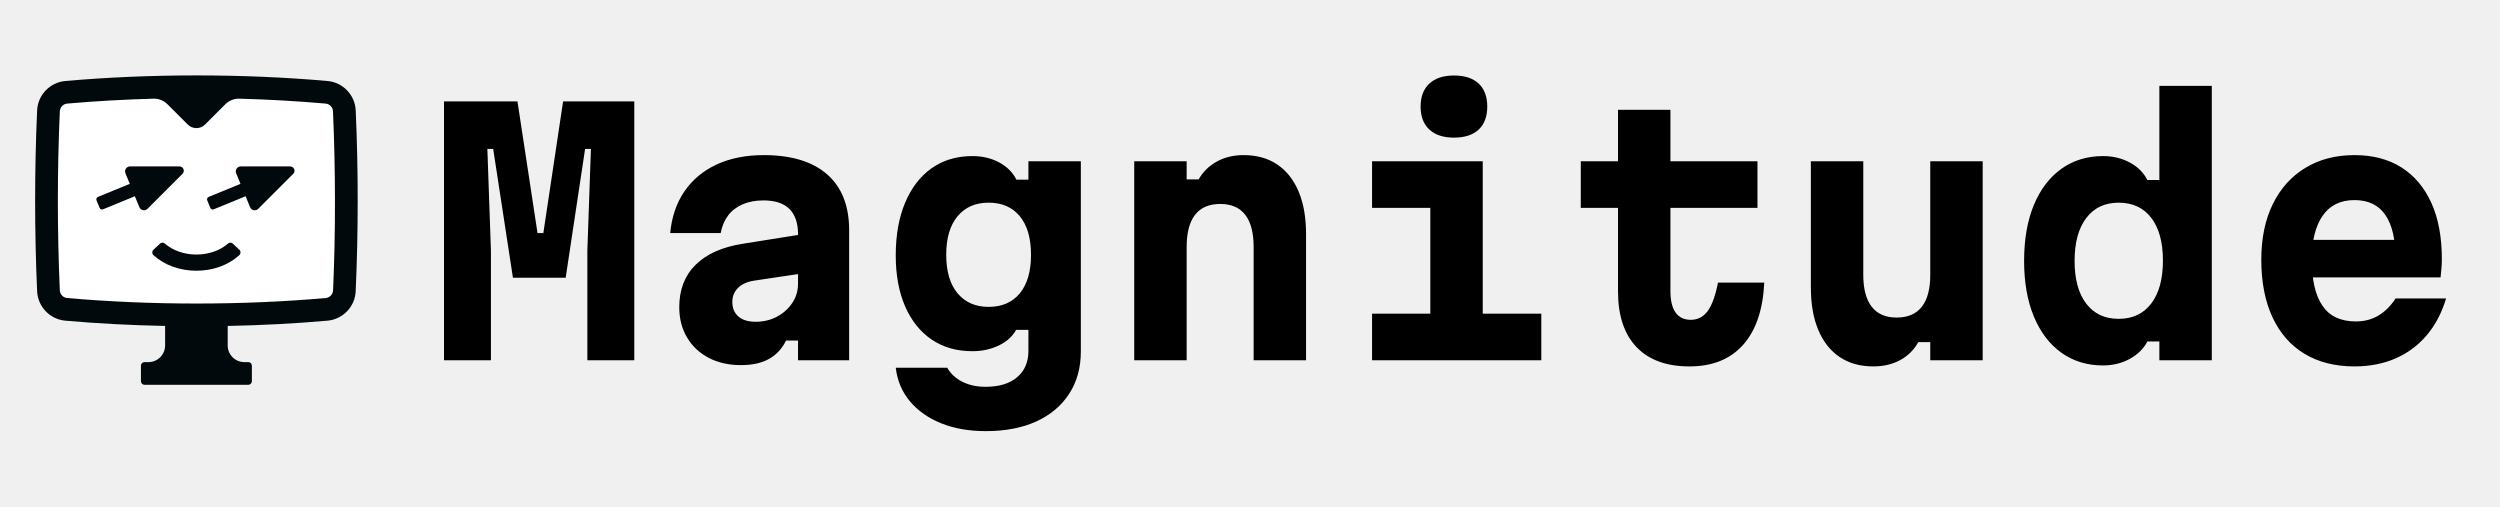
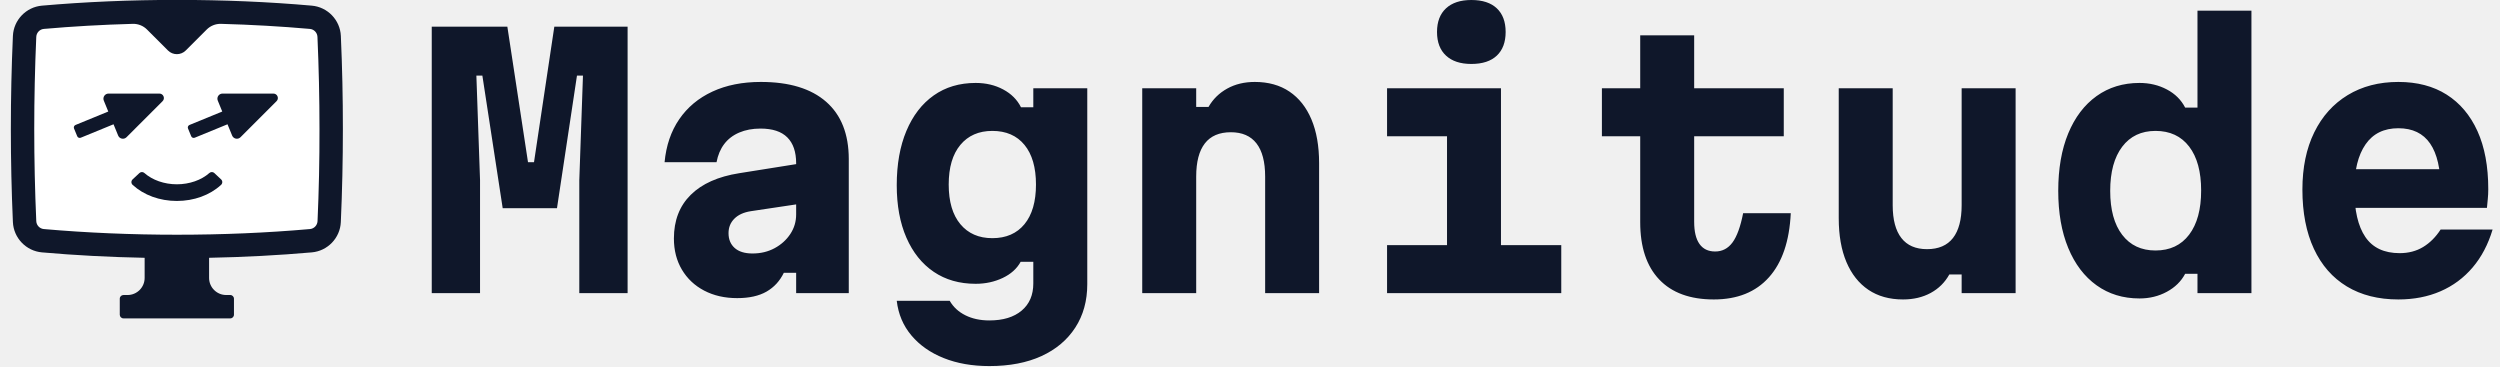
- <svg xmlns="http://www.w3.org/2000/svg" width="2317.74" height="469.7" viewBox="167.4 80 2317.74 469.7">
+ <svg xmlns="http://www.w3.org/2000/svg" viewBox="197 150.00 2238 329.70" width="560" height="82">
  <g transform="translate(200, 150) scale(4.510017)">
    <g transform="translate(-16.84862,-22.16276)">
      <g transform="matrix(0.5464893,0,0,0.5464893,185802.94,255480.32)">
        <g transform="translate(-340323.19,-467692.65)">
          <rect x="367.33" y="246.74" width="107.8" height="80.12" style="fill:#ffffff" />
          <g>
-             <path d="m 434.63,302.73 c -0.5,-0.47 -1.28,-0.49 -1.8,-0.03 -2.94,2.61 -7.29,4.14 -11.89,4.14 -4.6,0 -8.94,-1.53 -11.89,-4.14 -0.52,-0.46 -1.29,-0.44 -1.8,0.03 l -2.5,2.33 c -0.58,0.55 -0.56,1.46 0.03,2 4.08,3.74 9.88,5.87 16.15,5.87 6.27,0 12.07,-2.12 16.15,-5.87 0.59,-0.54 0.61,-1.46 0.03,-2 z" style="fill:#02090c" />
-             <path d="m 480.86,252.62 c -0.26,-5.79 -4.82,-10.55 -10.61,-11.06 -15.89,-1.4 -32.48,-2.1 -49.31,-2.1 -16.83,0 -33.42,0.71 -49.31,2.1 -5.79,0.51 -10.35,5.26 -10.61,11.06 -0.5,11.2 -0.75,22.65 -0.75,34.02 0,11.37 0.25,22.81 0.75,34.02 0.26,5.79 4.82,10.55 10.61,11.06 12.17,1.07 24.75,1.73 37.53,1.98 v 7.35 c 0,3.45 -2.8,6.25 -6.25,6.25 h -1.49 c -0.74,0 -1.35,0.6 -1.35,1.35 v 5.84 c 0,0.74 0.6,1.35 1.35,1.35 h 39.03 c 0.74,0 1.35,-0.6 1.35,-1.35 v -5.84 c 0,-0.74 -0.6,-1.35 -1.35,-1.35 h -1.49 c -3.45,0 -6.25,-2.8 -6.25,-6.25 v -7.35 c 12.78,-0.25 25.36,-0.91 37.53,-1.98 5.79,-0.51 10.35,-5.26 10.61,-11.06 0.5,-11.2 0.75,-22.65 0.75,-34.02 0.01,-11.37 -0.24,-22.82 -0.74,-34.02 z m -8.52,67.67 c -0.07,1.53 -1.26,2.78 -2.78,2.91 -15.66,1.38 -32.01,2.07 -48.61,2.07 -16.6,0 -32.95,-0.7 -48.61,-2.07 -1.53,-0.13 -2.72,-1.38 -2.78,-2.91 -0.49,-11.08 -0.74,-22.41 -0.74,-33.66 0,-11.25 0.25,-22.57 0.74,-33.66 0.07,-1.53 1.26,-2.78 2.78,-2.91 10.56,-0.93 21.44,-1.54 32.49,-1.85 1.94,-0.05 3.83,0.7 5.2,2.08 l 7.65,7.65 c 1.8,1.8 4.71,1.8 6.51,0 l 7.65,-7.65 c 1.38,-1.38 3.26,-2.13 5.2,-2.08 11.05,0.3 21.94,0.92 32.49,1.85 1.53,0.13 2.72,1.38 2.78,2.91 0.49,11.08 0.74,22.41 0.74,33.66 0.03,11.25 -0.22,22.58 -0.71,33.66 z" style="fill:#02090c" />
-             <path d="m 456.21,273.69 h -18.59 c -1.33,0 -2.24,1.35 -1.73,2.58 l 1.63,3.98 -11.97,4.91 c -0.51,0.21 -0.75,0.79 -0.54,1.3 l 1.16,2.82 c 0.21,0.51 0.79,0.75 1.3,0.54 l 11.97,-4.91 1.69,4.12 c 0.51,1.24 2.11,1.56 3.06,0.61 l 13.18,-13.18 c 1.02,-1.01 0.29,-2.77 -1.16,-2.77 z" style="fill:#02090c" />
-             <path d="m 414.56,273.69 h -18.59 c -1.33,0 -2.24,1.35 -1.73,2.58 l 1.63,3.98 -11.97,4.91 c -0.51,0.21 -0.75,0.79 -0.54,1.3 l 1.16,2.82 c 0.21,0.51 0.79,0.75 1.3,0.54 l 11.97,-4.91 1.69,4.12 c 0.51,1.24 2.11,1.56 3.06,0.61 l 13.18,-13.18 c 1.02,-1.01 0.29,-2.77 -1.16,-2.77 z" style="fill:#02090c" />
+             <path d="m 434.63,302.73 c -0.5,-0.47 -1.28,-0.49 -1.8,-0.03 -2.94,2.61 -7.29,4.14 -11.89,4.14 -4.6,0 -8.94,-1.53 -11.89,-4.14 -0.52,-0.46 -1.29,-0.44 -1.8,0.03 l -2.5,2.33 c -0.58,0.55 -0.56,1.46 0.03,2 4.08,3.74 9.88,5.87 16.15,5.87 6.27,0 12.07,-2.12 16.15,-5.87 0.59,-0.54 0.61,-1.46 0.03,-2 z" style="fill:#0F172A" />
+             <path d="m 480.86,252.62 c -0.26,-5.79 -4.82,-10.55 -10.61,-11.06 -15.89,-1.4 -32.48,-2.1 -49.31,-2.1 -16.83,0 -33.42,0.71 -49.31,2.1 -5.79,0.51 -10.35,5.26 -10.61,11.06 -0.5,11.2 -0.75,22.65 -0.75,34.02 0,11.37 0.25,22.81 0.75,34.02 0.26,5.79 4.82,10.55 10.61,11.06 12.17,1.07 24.75,1.73 37.53,1.98 v 7.35 c 0,3.45 -2.8,6.25 -6.25,6.25 h -1.49 c -0.74,0 -1.35,0.6 -1.35,1.35 v 5.84 c 0,0.74 0.6,1.35 1.35,1.35 h 39.03 c 0.74,0 1.35,-0.6 1.35,-1.35 v -5.84 c 0,-0.74 -0.6,-1.35 -1.35,-1.35 h -1.49 c -3.45,0 -6.25,-2.8 -6.25,-6.25 v -7.35 c 12.78,-0.25 25.36,-0.91 37.53,-1.98 5.79,-0.51 10.35,-5.26 10.61,-11.06 0.5,-11.2 0.75,-22.65 0.75,-34.02 0.01,-11.37 -0.24,-22.82 -0.74,-34.02 z m -8.52,67.67 c -0.07,1.53 -1.26,2.78 -2.78,2.91 -15.66,1.38 -32.01,2.07 -48.61,2.07 -16.6,0 -32.95,-0.7 -48.61,-2.07 -1.53,-0.13 -2.72,-1.38 -2.78,-2.91 -0.49,-11.08 -0.74,-22.41 -0.74,-33.66 0,-11.25 0.25,-22.57 0.74,-33.66 0.07,-1.53 1.26,-2.78 2.78,-2.91 10.56,-0.93 21.44,-1.54 32.49,-1.85 1.94,-0.05 3.83,0.7 5.2,2.08 l 7.65,7.65 c 1.8,1.8 4.71,1.8 6.51,0 l 7.65,-7.65 c 1.38,-1.38 3.26,-2.13 5.2,-2.08 11.05,0.3 21.94,0.92 32.49,1.85 1.53,0.13 2.72,1.38 2.78,2.91 0.49,11.08 0.74,22.41 0.74,33.66 0.03,11.25 -0.22,22.58 -0.71,33.66 z" style="fill:#0F172A" />
+             <path d="m 456.21,273.69 h -18.59 c -1.33,0 -2.24,1.35 -1.73,2.58 l 1.63,3.98 -11.97,4.91 c -0.51,0.21 -0.75,0.79 -0.54,1.3 l 1.16,2.82 c 0.21,0.51 0.79,0.75 1.3,0.54 l 11.97,-4.91 1.69,4.12 c 0.51,1.24 2.11,1.56 3.06,0.61 l 13.18,-13.18 c 1.02,-1.01 0.29,-2.77 -1.16,-2.77 z" style="fill:#0F172A" />
+             <path d="m 414.56,273.69 h -18.59 c -1.33,0 -2.24,1.35 -1.73,2.58 l 1.63,3.98 -11.97,4.91 c -0.51,0.21 -0.75,0.79 -0.54,1.3 l 1.16,2.82 c 0.21,0.51 0.79,0.75 1.3,0.54 l 11.97,-4.91 1.69,4.12 c 0.51,1.24 2.11,1.56 3.06,0.61 l 13.18,-13.18 c 1.02,-1.01 0.29,-2.77 -1.16,-2.77 z" style="fill:#0F172A" />
          </g>
        </g>
      </g>
    </g>
  </g>
  <g transform="translate(562.2398, 414)">
-     <path d="M60.30 0L16.80 0L16.80-240L84.90-240L103.50-117.90L108.90-117.90L127.20-240L193.20-240L193.20 0L149.70 0L149.70-101.70L153-195.90L147.60-195.90L129.60-76.50L80.70-76.50L62.40-195.90L57-195.90L60.30-101.70L60.30 0ZM293.70-108L348.30-116.70L348.30-80.40L304.20-73.80Q294.60-72.30 289.35-67.05Q284.10-61.80 284.10-54L284.10-54Q284.10-45.60 289.65-40.65Q295.20-35.70 305.70-35.70L305.70-35.70Q316.80-35.70 325.65-40.50Q334.50-45.30 339.75-53.25Q345-61.20 345-70.80L345-70.80L345-117Q345-132.30 337.05-140.25Q329.10-148.20 312.90-148.20L312.90-148.20Q302.10-148.20 293.70-144.60Q285.30-141 280.20-134.25Q275.10-127.50 273.30-117.90L273.30-117.90L226.50-117.90Q228.60-140.40 239.70-156.60Q250.80-172.80 269.55-181.50Q288.30-190.20 313.20-190.20L313.20-190.20Q351.60-190.20 372-172.35Q392.40-154.50 392.40-120.60L392.40-120.60L392.40 0L345 0L345-18.30L333.90-18.30Q328.50-7.20 318.30-1.35Q308.10 4.50 291.90 4.50L291.90 4.50Q275.10 4.50 262.20-2.25Q249.30-9 242.10-21.15Q234.90-33.30 234.90-49.20L234.90-49.20Q234.90-73.50 250.05-88.50Q265.20-103.50 293.70-108L293.70-108ZM607.20-184.50L607.20-8.10Q607.20 14.40 596.40 31.05Q585.60 47.70 565.95 56.70Q546.30 65.70 519 65.70L519 65.70Q495.90 65.70 477.90 58.50Q459.90 51.30 448.80 38.10Q437.70 24.90 435.60 6.90L435.60 6.90L483.30 6.90Q488.10 15.30 497.40 19.95Q506.70 24.60 519 24.60L519 24.60Q537.60 24.60 548.10 15.75Q558.60 6.90 558.60-8.70L558.60-8.70L558.60-28.20L547.20-28.20Q542.10-18.90 531-13.65Q519.90-8.40 506.70-8.40L506.70-8.40Q484.80-8.40 468.90-19.20Q453-30 444.30-49.95Q435.60-69.90 435.60-97.20L435.60-97.20Q435.60-125.40 444.30-146.10Q453-166.80 468.90-178.05Q484.80-189.30 506.70-189.30L506.70-189.30Q520.50-189.30 531.45-183.45Q542.40-177.60 547.50-167.40L547.50-167.40L558.60-167.40L558.60-184.50L607.20-184.50ZM482.40-97.80L482.40-97.80Q482.40-74.70 492.90-62.10Q503.40-49.50 521.70-49.50L521.70-49.50Q540.30-49.50 550.65-62.10Q561-74.70 561-97.80L561-97.80Q561-120.90 550.65-133.50Q540.30-146.10 521.70-146.10L521.70-146.10Q503.40-146.10 492.90-133.50Q482.40-120.90 482.40-97.80ZM705.30 0L656.70 0L656.70-184.50L705.30-184.50L705.30-167.70L716.40-167.70Q722.40-178.20 733.20-184.20Q744-190.20 758.10-190.20L758.10-190.20Q776.40-190.20 789.30-181.50Q802.20-172.80 809.10-156.45Q816-140.10 816-117L816-117L816 0L767.40 0L767.40-105Q767.40-124.80 759.60-134.85Q751.80-144.90 736.50-144.90L736.50-144.90Q720.90-144.90 713.10-134.85Q705.30-124.80 705.30-105L705.30-105L705.30 0ZM877.20-141.30L877.20-184.50L979.80-184.50L979.80-43.20L1034.10-43.20L1034.10 0L877.20 0L877.20-43.20L931.20-43.20L931.20-141.30L877.20-141.30ZM953.10-206.40L953.10-206.40Q938.40-206.40 930.30-213.90Q922.20-221.40 922.20-235.20L922.20-235.20Q922.20-249 930.30-256.50Q938.40-264 953.10-264L953.10-264Q968.10-264 976.05-256.50Q984-249 984-235.20L984-235.20Q984-221.40 976.05-213.90Q968.10-206.40 953.10-206.40ZM1105.20-232.20L1153.80-232.20L1153.80-184.50L1234.50-184.50L1234.50-141.30L1153.80-141.30L1153.80-64.20Q1153.80-51 1158.60-44.25Q1163.40-37.50 1172.70-37.50L1172.70-37.50Q1182.30-37.50 1188.30-45.60Q1194.30-53.70 1197.90-72L1197.90-72L1240.80-72Q1239-34.20 1221.15-14.25Q1203.30 5.70 1171.50 5.70L1171.50 5.70Q1139.40 5.70 1122.30-12.30Q1105.20-30.30 1105.20-63.90L1105.20-63.90L1105.20-141.30L1070.70-141.30L1070.70-184.50L1105.20-184.50L1105.20-232.20ZM1394.70-184.50L1443.30-184.50L1443.30 0L1394.70 0L1394.70-16.80L1383.60-16.80Q1377.60-6 1366.80-0.15Q1356 5.70 1341.90 5.70L1341.90 5.70Q1323.60 5.70 1310.70-3Q1297.80-11.70 1290.90-28.05Q1284-44.40 1284-67.50L1284-67.50L1284-184.50L1332.60-184.50L1332.60-79.20Q1332.60-59.70 1340.40-49.65Q1348.20-39.60 1363.50-39.60L1363.50-39.60Q1379.10-39.60 1386.90-49.65Q1394.70-59.70 1394.70-79.20L1394.70-79.20L1394.70-184.50ZM1554.90 4.80L1554.90 4.80Q1532.70 4.80 1516.20-7.05Q1499.70-18.90 1490.70-40.65Q1481.70-62.40 1481.70-92.10L1481.70-92.10Q1481.70-122.10 1490.70-143.85Q1499.70-165.60 1516.20-177.45Q1532.70-189.30 1554.90-189.30L1554.90-189.30Q1568.40-189.30 1579.50-183.45Q1590.60-177.60 1596-167.10L1596-167.10L1607.10-167.10L1607.10-254.40L1655.70-254.40L1655.70 0L1607.10 0L1607.10-17.40L1596-17.40Q1590.60-7.20 1579.50-1.20Q1568.40 4.80 1554.90 4.80ZM1569.30-38.40L1569.30-38.40Q1588.80-38.40 1599.60-52.65Q1610.40-66.90 1610.40-92.40L1610.40-92.40Q1610.40-117.90 1599.60-132Q1588.80-146.10 1569.30-146.10L1569.30-146.10Q1550.10-146.10 1539.30-131.85Q1528.50-117.60 1528.50-92.10L1528.50-92.10Q1528.50-66.60 1539.30-52.50Q1550.10-38.40 1569.30-38.40ZM1739.70-76.80L1739.70-111.60L1842-111.60L1826.10-93.60Q1826.10-120.90 1816.65-134.70Q1807.20-148.50 1788-148.50L1788-148.50Q1768.50-148.50 1758.45-133.95Q1748.40-119.40 1748.40-93.30L1748.40-93.30Q1748.40-65.10 1758.30-50.55Q1768.20-36 1789.20-36L1789.20-36Q1801.20-36 1810.35-41.55Q1819.50-47.10 1826.10-57.30L1826.10-57.30L1872.90-57.30Q1866.90-37.20 1854.90-23.10Q1842.90-9 1825.95-1.65Q1809 5.70 1788 5.70L1788 5.70Q1761 5.70 1741.65-6Q1722.30-17.70 1711.95-39.90Q1701.60-62.10 1701.60-93.30L1701.60-93.30Q1701.60-123 1712.25-144.75Q1722.90-166.50 1742.40-178.35Q1761.90-190.20 1788-190.20L1788-190.20Q1813.50-190.20 1831.50-178.80Q1849.50-167.40 1859.25-145.95Q1869-124.50 1869-93.60L1869-93.60Q1869-88.80 1868.55-84.60Q1868.10-80.40 1867.80-76.80L1867.80-76.80L1739.70-76.80Z" fill="#000000" />
+     <path d="M60.30 0L16.80 0L16.80-240L84.90-240L103.50-117.90L108.90-117.90L127.20-240L193.20-240L193.20 0L149.70 0L149.70-101.70L153-195.90L147.60-195.90L129.60-76.50L80.70-76.50L62.40-195.90L57-195.90L60.30-101.70L60.30 0ZM293.70-108L348.30-116.70L348.30-80.40L304.20-73.80Q294.60-72.30 289.35-67.05Q284.10-61.80 284.10-54L284.10-54Q284.10-45.60 289.65-40.65Q295.20-35.70 305.70-35.70L305.70-35.70Q316.80-35.70 325.65-40.50Q334.50-45.30 339.75-53.25Q345-61.20 345-70.80L345-70.80L345-117Q345-132.30 337.05-140.25Q329.10-148.20 312.90-148.20L312.90-148.20Q302.10-148.20 293.70-144.60Q285.30-141 280.20-134.25Q275.10-127.50 273.30-117.90L273.30-117.90L226.50-117.90Q228.60-140.40 239.70-156.60Q250.80-172.80 269.55-181.50Q288.30-190.20 313.20-190.20L313.20-190.20Q351.60-190.20 372-172.35Q392.40-154.50 392.40-120.60L392.40-120.60L392.40 0L345 0L345-18.30L333.90-18.30Q328.50-7.20 318.30-1.35Q308.10 4.50 291.90 4.50L291.90 4.50Q275.10 4.50 262.20-2.25Q249.30-9 242.10-21.15Q234.90-33.30 234.90-49.20L234.90-49.20Q234.90-73.50 250.05-88.50Q265.20-103.50 293.70-108L293.70-108ZM607.20-184.50L607.20-8.10Q607.20 14.40 596.40 31.05Q585.60 47.70 565.95 56.70Q546.30 65.70 519 65.70L519 65.70Q495.90 65.70 477.90 58.50Q459.90 51.30 448.80 38.10Q437.70 24.90 435.60 6.90L435.60 6.90L483.30 6.90Q488.10 15.30 497.40 19.95Q506.70 24.60 519 24.60L519 24.60Q537.60 24.60 548.10 15.75Q558.60 6.90 558.60-8.70L558.60-8.70L558.60-28.20L547.20-28.20Q542.10-18.90 531-13.65Q519.90-8.40 506.70-8.40L506.70-8.40Q484.80-8.40 468.90-19.20Q453-30 444.30-49.95Q435.60-69.90 435.60-97.20L435.60-97.20Q435.60-125.40 444.30-146.10Q453-166.80 468.90-178.05Q484.80-189.30 506.70-189.30L506.70-189.30Q520.50-189.30 531.45-183.45Q542.40-177.60 547.50-167.40L547.50-167.40L558.60-167.40L558.60-184.50L607.20-184.50ZM482.40-97.80L482.40-97.80Q482.40-74.70 492.90-62.10Q503.40-49.50 521.70-49.50L521.70-49.50Q540.30-49.50 550.65-62.10Q561-74.70 561-97.80L561-97.80Q561-120.90 550.65-133.50Q540.30-146.10 521.70-146.10L521.70-146.10Q503.40-146.10 492.90-133.50Q482.40-120.90 482.40-97.80ZM705.30 0L656.70 0L656.70-184.50L705.30-184.50L705.30-167.70L716.40-167.70Q722.40-178.20 733.20-184.20Q744-190.20 758.10-190.20L758.10-190.20Q776.40-190.20 789.30-181.50Q802.20-172.80 809.10-156.45Q816-140.10 816-117L816-117L816 0L767.40 0L767.40-105Q767.40-124.80 759.60-134.85Q751.80-144.90 736.50-144.90L736.50-144.90Q720.90-144.90 713.10-134.85Q705.30-124.80 705.30-105L705.30-105L705.30 0ZM877.20-141.30L877.20-184.50L979.80-184.50L979.80-43.20L1034.10-43.20L1034.10 0L877.20 0L877.20-43.20L931.20-43.20L931.20-141.30L877.20-141.30ZM953.10-206.40L953.10-206.40Q938.40-206.40 930.30-213.90Q922.20-221.40 922.20-235.20L922.20-235.20Q922.20-249 930.30-256.50Q938.40-264 953.10-264L953.10-264Q968.10-264 976.05-256.50Q984-249 984-235.20L984-235.20Q984-221.40 976.05-213.90Q968.10-206.40 953.10-206.40ZM1105.20-232.20L1153.80-232.20L1153.80-184.50L1234.50-184.50L1234.50-141.30L1153.80-141.30L1153.80-64.20Q1153.80-51 1158.60-44.25Q1163.40-37.50 1172.70-37.50L1172.70-37.50Q1182.30-37.50 1188.30-45.60Q1194.30-53.70 1197.90-72L1197.90-72L1240.80-72Q1239-34.20 1221.15-14.25Q1203.30 5.70 1171.50 5.70L1171.50 5.70Q1139.40 5.70 1122.30-12.30Q1105.20-30.30 1105.20-63.90L1105.20-63.90L1105.20-141.30L1070.70-141.30L1070.70-184.50L1105.20-184.50L1105.20-232.20ZM1394.70-184.50L1443.30-184.50L1443.30 0L1394.70 0L1394.70-16.80L1383.60-16.80Q1377.60-6 1366.80-0.15Q1356 5.70 1341.90 5.70L1341.90 5.70Q1323.60 5.70 1310.70-3Q1297.80-11.70 1290.90-28.05Q1284-44.40 1284-67.50L1284-67.50L1284-184.50L1332.60-184.50L1332.60-79.20Q1332.60-59.70 1340.40-49.65Q1348.20-39.60 1363.50-39.60L1363.50-39.60Q1379.10-39.60 1386.90-49.65Q1394.70-59.70 1394.70-79.20L1394.70-79.20L1394.70-184.50ZM1554.90 4.80L1554.90 4.80Q1532.70 4.80 1516.20-7.05Q1499.70-18.90 1490.70-40.65Q1481.70-62.40 1481.70-92.10L1481.70-92.10Q1481.70-122.10 1490.70-143.85Q1499.70-165.60 1516.20-177.45Q1532.70-189.30 1554.90-189.30L1554.90-189.30Q1568.40-189.30 1579.50-183.45Q1590.60-177.60 1596-167.10L1596-167.10L1607.10-167.10L1607.10-254.40L1655.70-254.40L1655.70 0L1607.10 0L1607.10-17.40L1596-17.40Q1590.60-7.20 1579.50-1.20Q1568.40 4.80 1554.90 4.80ZM1569.30-38.40L1569.30-38.40Q1588.80-38.40 1599.60-52.65Q1610.40-66.90 1610.40-92.40L1610.40-92.40Q1610.40-117.90 1599.60-132Q1588.80-146.10 1569.30-146.10L1569.30-146.10Q1550.10-146.10 1539.30-131.85Q1528.50-117.60 1528.50-92.10L1528.50-92.10Q1528.50-66.60 1539.30-52.50Q1550.10-38.40 1569.30-38.40ZM1739.70-76.80L1739.70-111.60L1842-111.60L1826.10-93.60Q1826.10-120.90 1816.65-134.70Q1807.20-148.50 1788-148.50L1788-148.50Q1768.50-148.50 1758.45-133.95Q1748.40-119.40 1748.40-93.30L1748.40-93.30Q1748.40-65.10 1758.30-50.55Q1768.20-36 1789.20-36L1789.20-36Q1801.20-36 1810.35-41.55Q1819.50-47.10 1826.10-57.30L1826.10-57.30L1872.90-57.30Q1866.90-37.20 1854.90-23.10Q1842.90-9 1825.95-1.65Q1809 5.70 1788 5.70L1788 5.70Q1761 5.70 1741.65-6Q1722.30-17.70 1711.95-39.90Q1701.60-62.10 1701.60-93.30L1701.60-93.30Q1701.60-123 1712.25-144.75Q1722.90-166.50 1742.40-178.35Q1761.90-190.20 1788-190.20L1788-190.20Q1813.50-190.20 1831.50-178.80Q1849.50-167.40 1859.25-145.95Q1869-124.50 1869-93.60L1869-93.60Q1869-88.80 1868.55-84.60Q1868.10-80.40 1867.80-76.80L1867.80-76.80L1739.70-76.80Z" fill="#0F172A" />
  </g>
</svg>
